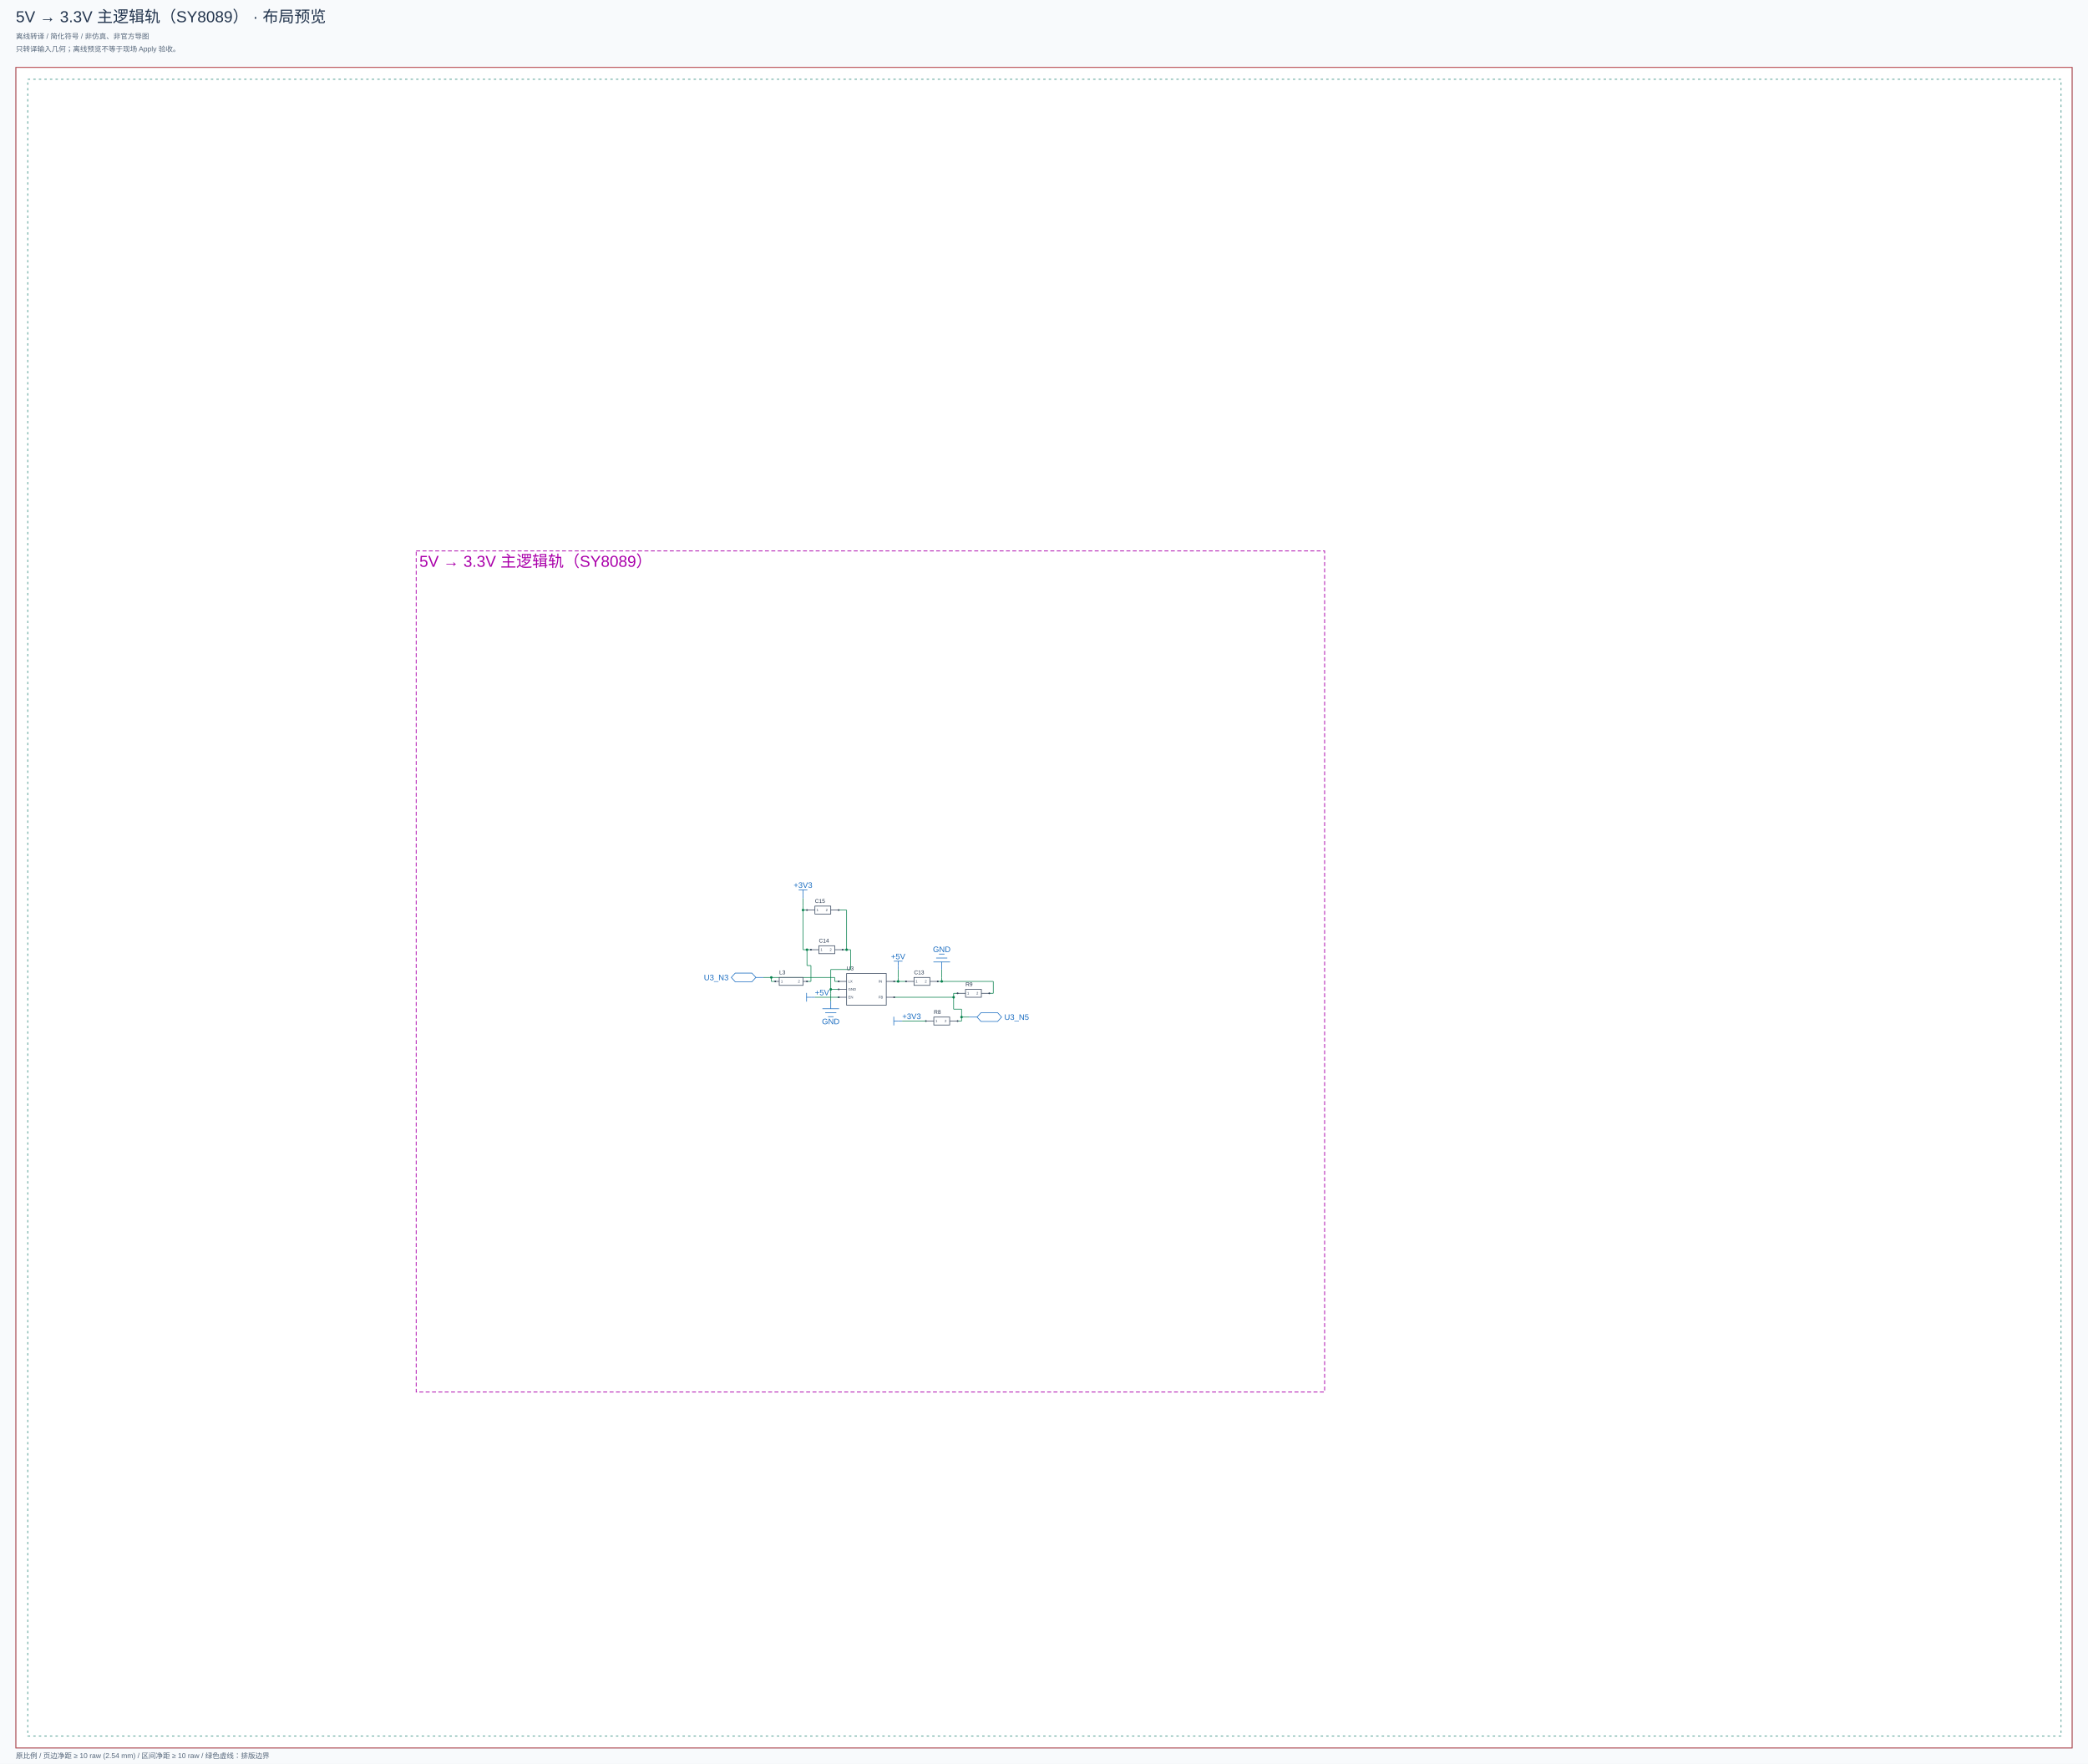
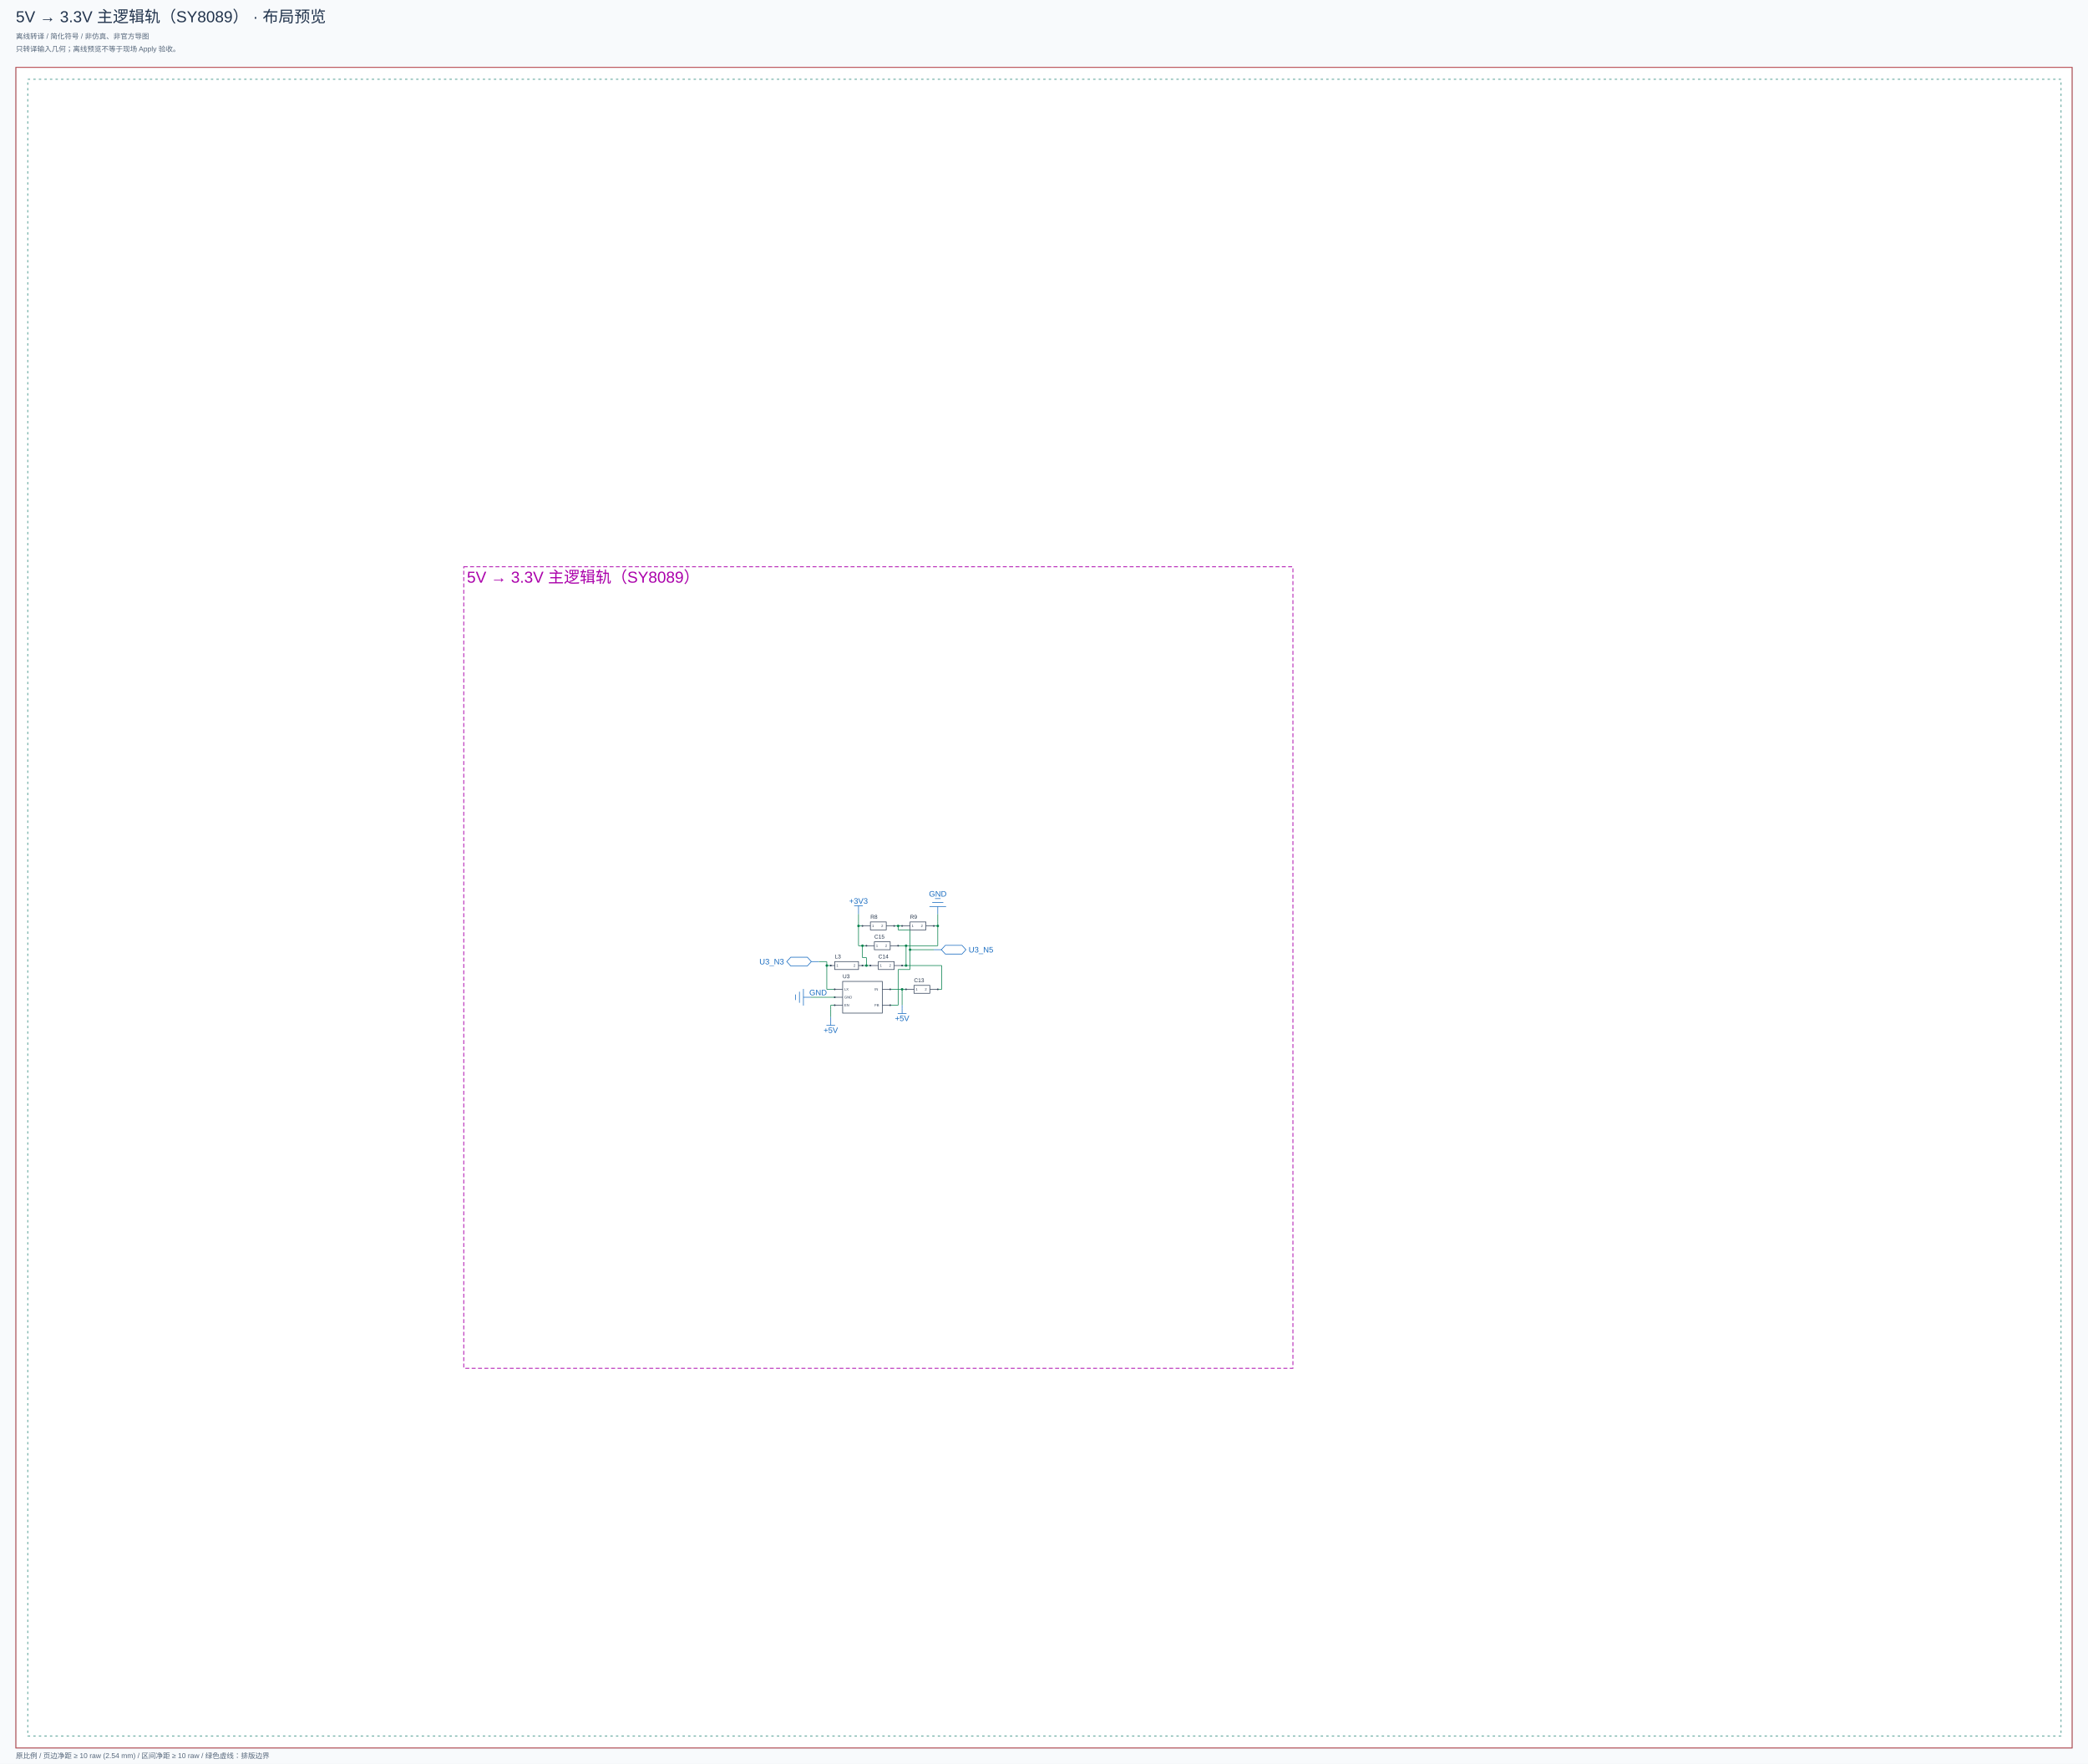
<svg xmlns="http://www.w3.org/2000/svg" width="5268" height="4450" viewBox="0 0 2634 2225">
  <rect width="100%" height="100%" fill="#f8fafc" />
  <g font-family="Arial,PingFang SC,sans-serif">
    <text x="20" y="28" font-size="20" fill="#22344d" text-anchor="start">5V → 3.3V 主逻辑轨（SY8089） · 布局预览</text>
    <text x="20" y="49" font-size="9" fill="#546579" text-anchor="start">离线转译 / 简化符号 / 非仿真、非官方导图</text>
    <text x="20" y="65" font-size="9" fill="#546579" text-anchor="start">只转译输入几何；离线预览不等于现场 Apply 验收。</text>
    <rect x="20" y="85" width="2594" height="2120" fill="white" stroke="#94a3b8" stroke-dasharray="" />
    <rect x="20" y="85" width="2594" height="2120" fill="none" stroke="#c74747" stroke-dasharray="" />
    <rect x="35" y="100" width="2565" height="2090" fill="none" stroke="#4a998e" stroke-dasharray="3 4" />
    <text x="20" y="2218" font-size="9" fill="#546579" text-anchor="start">原比例 / 页边净距 ≥ 10 raw (2.54 mm) / 区间净距 ≥ 10 raw / 绿色虚线：排版边界</text>
-     <rect x="525" y="695" width="1146" height="1061" fill="white" stroke="#aa00aa" stroke-dasharray="5 3" />
-     <text x="529" y="715" font-size="20" fill="#aa00aa" text-anchor="start">5V → 3.3V 主逻辑轨（SY8089）</text>
-     <path d="M1073 1198 L1073 1223" fill="none" stroke="#07814d" stroke-width="0.8" />
-     <path d="M1073 1223 L1048 1223" fill="none" stroke="#07814d" stroke-width="0.8" />
-     <path d="M1058 1148 L1068 1148" fill="none" stroke="#07814d" stroke-width="0.8" />
-     <path d="M1068 1148 L1068 1198" fill="none" stroke="#07814d" stroke-width="0.8" />
-     <path d="M1063 1198 L1068 1198" fill="none" stroke="#07814d" stroke-width="0.8" />
-     <path d="M1068 1198 L1073 1198" fill="none" stroke="#07814d" stroke-width="0.8" />
-     <path d="M1248 1253 L1253 1253" fill="none" stroke="#07814d" stroke-width="0.8" />
-     <path d="M1253 1253 L1253 1238" fill="none" stroke="#07814d" stroke-width="0.8" />
-     <path d="M1018 1198 L1018 1218" fill="none" stroke="#07814d" stroke-width="0.8" />
-     <path d="M1018 1218 L1023 1218" fill="none" stroke="#07814d" stroke-width="0.8" />
-     <path d="M1023 1218 L1023 1238" fill="none" stroke="#07814d" stroke-width="0.8" />
-     <path d="M1023 1238 L1018 1238" fill="none" stroke="#07814d" stroke-width="0.8" />
-     <path d="M1013 1198 L1018 1198" fill="none" stroke="#07814d" stroke-width="0.8" />
-     <path d="M1018 1198 L1023 1198" fill="none" stroke="#07814d" stroke-width="0.8" />
-     <path d="M1208 1253 L1203 1253" fill="none" stroke="#07814d" stroke-width="0.8" />
-     <path d="M1203 1253 L1203 1258" fill="none" stroke="#07814d" stroke-width="0.8" />
-     <path d="M1203 1258 L1203 1273" fill="none" stroke="#07814d" stroke-width="0.8" />
-     <path d="M1203 1273 L1213 1273" fill="none" stroke="#07814d" stroke-width="0.8" />
-     <path d="M1128 1258 L1203 1258" fill="none" stroke="#07814d" stroke-width="0.8" />
-     <path d="M973 1233 L1053 1233" fill="none" stroke="#07814d" stroke-width="0.8" />
-     <path d="M1053 1233 L1053 1238" fill="none" stroke="#07814d" stroke-width="0.8" />
-     <path d="M1053 1238 L1058 1238" fill="none" stroke="#07814d" stroke-width="0.8" />
-     <path d="M1048 1248 L1058 1248" fill="none" stroke="#07814d" stroke-width="0.8" />
-     <path d="M1048 1253 L1048 1248" fill="none" stroke="#07814d" stroke-width="0.8" />
-     <path d="M1048 1248 L1048 1223" fill="none" stroke="#07814d" stroke-width="0.8" />
-     <path d="M1183 1238 L1188 1238" fill="none" stroke="#07814d" stroke-width="0.8" />
-     <path d="M1188 1238 L1253 1238" fill="none" stroke="#07814d" stroke-width="0.8" />
-     <path d="M1188 1238 L1188 1233" fill="none" stroke="#07814d" stroke-width="0.8" />
-     <path d="M1128 1238 L1133 1238" fill="none" stroke="#07814d" stroke-width="0.8" />
-     <path d="M1133 1238 L1143 1238" fill="none" stroke="#07814d" stroke-width="0.8" />
-     <path d="M1133 1238 L1133 1233" fill="none" stroke="#07814d" stroke-width="0.8" />
-     <path d="M1013 1148 L1018 1148" fill="none" stroke="#07814d" stroke-width="0.8" />
-     <path d="M1013 1198 L1013 1148" fill="none" stroke="#07814d" stroke-width="0.8" />
-     <path d="M1013 1148 L1013 1143" fill="none" stroke="#07814d" stroke-width="0.8" />
-     <path d="M1208 1288 L1213 1288" fill="none" stroke="#07814d" stroke-width="0.8" />
-     <path d="M1213 1288 L1213 1273" fill="none" stroke="#07814d" stroke-width="0.8" />
-     <path d="M973 1238 L978 1238" fill="none" stroke="#07814d" stroke-width="0.8" />
-     <path d="M973 1238 L973 1233" fill="none" stroke="#07814d" stroke-width="0.8" />
-     <rect x="1068" y="1228" width="50" height="40" fill="white" stroke="#34445b" stroke-width="0.8" />
-     <text x="1068" y="1224" font-size="7" fill="#24344a" text-anchor="start">U3</text>
-     <text x="1068" y="1277" font-size="5" fill="#546579" text-anchor="start" />
-     <path d="M1068 1258 L1058 1258" fill="none" stroke="#34445b" stroke-width="0.8" />
-     <text x="1070" y="1259.5" font-size="4.5" fill="#34445b" text-anchor="start">EN</text>
-     <circle cx="1058" cy="1258" r="1.1" fill="#34445b" />
-     <path d="M1118 1258 L1128 1258" fill="none" stroke="#34445b" stroke-width="0.8" />
-     <text x="1108.25" y="1259.5" font-size="4.5" fill="#34445b" text-anchor="start">FB</text>
-     <circle cx="1128" cy="1258" r="1.1" fill="#34445b" />
-     <path d="M1068 1248 L1058 1248" fill="none" stroke="#34445b" stroke-width="0.8" />
-     <text x="1070" y="1249.5" font-size="4.5" fill="#34445b" text-anchor="start">GND</text>
-     <circle cx="1058" cy="1248" r="1.1" fill="#34445b" />
-     <path d="M1118 1238 L1128 1238" fill="none" stroke="#34445b" stroke-width="0.8" />
-     <text x="1108.25" y="1239.5" font-size="4.5" fill="#34445b" text-anchor="start">IN</text>
-     <circle cx="1128" cy="1238" r="1.1" fill="#34445b" />
-     <path d="M1068 1238 L1058 1238" fill="none" stroke="#34445b" stroke-width="0.8" />
-     <text x="1070" y="1239.5" font-size="4.5" fill="#34445b" text-anchor="start">LX</text>
-     <circle cx="1058" cy="1238" r="1.1" fill="#34445b" />
-     <rect x="1153" y="1233" width="20" height="10" fill="white" stroke="#34445b" stroke-width="0.8" />
-     <text x="1153" y="1229" font-size="7" fill="#24344a" text-anchor="start">C13</text>
-     <text x="1153" y="1252" font-size="5" fill="#546579" text-anchor="start" />
-     <path d="M1153 1238 L1143 1238" fill="none" stroke="#34445b" stroke-width="0.8" />
-     <text x="1155" y="1239.5" font-size="4.5" fill="#34445b" text-anchor="start">1</text>
-     <circle cx="1143" cy="1238" r="1.1" fill="#34445b" />
-     <path d="M1173 1238 L1183 1238" fill="none" stroke="#34445b" stroke-width="0.8" />
-     <text x="1166.625" y="1239.5" font-size="4.5" fill="#34445b" text-anchor="start">2</text>
-     <circle cx="1183" cy="1238" r="1.1" fill="#34445b" />
-     <rect x="983" y="1233" width="30" height="10" fill="white" stroke="#34445b" stroke-width="0.8" />
-     <text x="983" y="1229" font-size="7" fill="#24344a" text-anchor="start">L3</text>
-     <text x="983" y="1252" font-size="5" fill="#546579" text-anchor="start" />
-     <path d="M983 1238 L978 1238" fill="none" stroke="#34445b" stroke-width="0.8" />
-     <text x="985" y="1239.5" font-size="4.5" fill="#34445b" text-anchor="start">1</text>
-     <circle cx="978" cy="1238" r="1.1" fill="#34445b" />
-     <path d="M1013 1238 L1018 1238" fill="none" stroke="#34445b" stroke-width="0.8" />
-     <text x="1006.625" y="1239.5" font-size="4.5" fill="#34445b" text-anchor="start">2</text>
-     <circle cx="1018" cy="1238" r="1.1" fill="#34445b" />
-     <rect x="1033" y="1193" width="20" height="10" fill="white" stroke="#34445b" stroke-width="0.8" />
-     <text x="1033" y="1189" font-size="7" fill="#24344a" text-anchor="start">C14</text>
-     <text x="1033" y="1212" font-size="5" fill="#546579" text-anchor="start" />
-     <path d="M1033 1198 L1023 1198" fill="none" stroke="#34445b" stroke-width="0.8" />
-     <text x="1035" y="1199.5" font-size="4.5" fill="#34445b" text-anchor="start">1</text>
-     <circle cx="1023" cy="1198" r="1.1" fill="#34445b" />
-     <path d="M1053 1198 L1063 1198" fill="none" stroke="#34445b" stroke-width="0.8" />
-     <text x="1046.625" y="1199.5" font-size="4.5" fill="#34445b" text-anchor="start">2</text>
-     <circle cx="1063" cy="1198" r="1.1" fill="#34445b" />
-     <rect x="1028" y="1143" width="20" height="10" fill="white" stroke="#34445b" stroke-width="0.8" />
-     <text x="1028" y="1139" font-size="7" fill="#24344a" text-anchor="start">C15</text>
-     <text x="1028" y="1162" font-size="5" fill="#546579" text-anchor="start" />
-     <path d="M1028 1148 L1018 1148" fill="none" stroke="#34445b" stroke-width="0.8" />
-     <text x="1030" y="1149.5" font-size="4.5" fill="#34445b" text-anchor="start">1</text>
-     <circle cx="1018" cy="1148" r="1.1" fill="#34445b" />
-     <path d="M1048 1148 L1058 1148" fill="none" stroke="#34445b" stroke-width="0.8" />
-     <text x="1041.625" y="1149.5" font-size="4.5" fill="#34445b" text-anchor="start">2</text>
-     <circle cx="1058" cy="1148" r="1.1" fill="#34445b" />
-     <rect x="1178" y="1283" width="20" height="10" fill="white" stroke="#34445b" stroke-width="0.8" />
-     <text x="1178" y="1279" font-size="7" fill="#24344a" text-anchor="start">R8</text>
-     <text x="1178" y="1302" font-size="5" fill="#546579" text-anchor="start" />
-     <path d="M1178 1288 L1168 1288" fill="none" stroke="#34445b" stroke-width="0.8" />
-     <text x="1180" y="1289.5" font-size="4.5" fill="#34445b" text-anchor="start">1</text>
-     <circle cx="1168" cy="1288" r="1.1" fill="#34445b" />
-     <path d="M1198 1288 L1208 1288" fill="none" stroke="#34445b" stroke-width="0.8" />
-     <text x="1191.625" y="1289.5" font-size="4.5" fill="#34445b" text-anchor="start">2</text>
-     <circle cx="1208" cy="1288" r="1.1" fill="#34445b" />
-     <rect x="1218" y="1248" width="20" height="10" fill="white" stroke="#34445b" stroke-width="0.8" />
-     <text x="1218" y="1244" font-size="7" fill="#24344a" text-anchor="start">R9</text>
-     <text x="1218" y="1267" font-size="5" fill="#546579" text-anchor="start" />
-     <path d="M1218 1253 L1208 1253" fill="none" stroke="#34445b" stroke-width="0.8" />
-     <text x="1220" y="1254.5" font-size="4.5" fill="#34445b" text-anchor="start">1</text>
-     <circle cx="1208" cy="1253" r="1.1" fill="#34445b" />
-     <path d="M1238 1253 L1248 1253" fill="none" stroke="#34445b" stroke-width="0.8" />
-     <text x="1231.625" y="1254.5" font-size="4.5" fill="#34445b" text-anchor="start">2</text>
-     <circle cx="1248" cy="1253" r="1.1" fill="#34445b" />
-     <path d="M1048 1253 L1048 1263" fill="none" stroke="#07814d" stroke-width="0.8" />
-     <path d="M1048 1263 L1048 1272.5" fill="none" stroke="#176bc0" stroke-width="0.8" />
-     <path d="M1037.5 1272.5 L1058.5 1272.5" fill="none" stroke="#176bc0" stroke-width="0.8" />
-     <path d="M1041 1277.5 L1055 1277.5" fill="none" stroke="#176bc0" stroke-width="0.8" />
-     <path d="M1044.5 1282.5 L1051.5 1282.5" fill="none" stroke="#176bc0" stroke-width="0.8" />
-     <text class="marker-name" transform="translate(1048 1288.5) rotate(0)" y="3.5" text-anchor="middle" font-size="10" textLength="16" lengthAdjust="spacingAndGlyphs" fill="#176bc0">GND</text>
-     <path d="M1188 1233 L1188 1223" fill="none" stroke="#07814d" stroke-width="0.8" />
-     <path d="M1188 1223 L1188 1213.5" fill="none" stroke="#176bc0" stroke-width="0.8" />
-     <path d="M1198.5 1213.5 L1177.5 1213.5" fill="none" stroke="#176bc0" stroke-width="0.8" />
-     <path d="M1195 1208.5 L1181 1208.5" fill="none" stroke="#176bc0" stroke-width="0.8" />
-     <path d="M1191.5 1203.5 L1184.5 1203.5" fill="none" stroke="#176bc0" stroke-width="0.8" />
-     <text class="marker-name" transform="translate(1188 1197.5) rotate(0)" y="3.5" text-anchor="middle" font-size="10" textLength="16" lengthAdjust="spacingAndGlyphs" fill="#176bc0">GND</text>
-     <path d="M1058 1258 L1028 1258" fill="none" stroke="#07814d" stroke-width="0.8" />
-     <path d="M1028 1258 L1023.5 1258" fill="none" stroke="#176bc0" stroke-width="0.8" />
-     <path d="M1023.5 1258 L1017.5 1258" fill="none" stroke="#176bc0" stroke-width="0.8" />
-     <path d="M1017.5 1252.5 L1017.5 1263.5" fill="none" stroke="#176bc0" stroke-width="0.8" />
-     <text class="marker-name" transform="translate(1037 1252) rotate(0)" y="3.5" text-anchor="middle" font-size="10" textLength="16" lengthAdjust="spacingAndGlyphs" fill="#176bc0">+5V</text>
-     <path d="M1133 1233 L1133 1223" fill="none" stroke="#07814d" stroke-width="0.8" />
-     <path d="M1133 1223 L1133 1218.5" fill="none" stroke="#176bc0" stroke-width="0.8" />
-     <path d="M1133 1218.5 L1133 1212.5" fill="none" stroke="#176bc0" stroke-width="0.8" />
-     <path d="M1138.5 1212.5 L1127.5 1212.5" fill="none" stroke="#176bc0" stroke-width="0.8" />
-     <text class="marker-name" transform="translate(1133 1206.5) rotate(0)" y="3.5" text-anchor="middle" font-size="10" textLength="16" lengthAdjust="spacingAndGlyphs" fill="#176bc0">+5V</text>
-     <path d="M1013 1143 L1013 1133" fill="none" stroke="#07814d" stroke-width="0.8" />
-     <path d="M1013 1133 L1013 1128.5" fill="none" stroke="#176bc0" stroke-width="0.8" />
-     <path d="M1013 1128.5 L1013 1122.5" fill="none" stroke="#176bc0" stroke-width="0.8" />
-     <path d="M1018.5 1122.5 L1007.5 1122.5" fill="none" stroke="#176bc0" stroke-width="0.8" />
-     <text class="marker-name" transform="translate(1013 1116.5) rotate(0)" y="3.5" text-anchor="middle" font-size="10" textLength="22" lengthAdjust="spacingAndGlyphs" fill="#176bc0">+3V3</text>
-     <path d="M1168 1288 L1138 1288" fill="none" stroke="#07814d" stroke-width="0.8" />
-     <path d="M1138 1288 L1133.5 1288" fill="none" stroke="#176bc0" stroke-width="0.8" />
-     <path d="M1133.5 1288 L1127.5 1288" fill="none" stroke="#176bc0" stroke-width="0.8" />
-     <path d="M1127.5 1282.5 L1127.5 1293.5" fill="none" stroke="#176bc0" stroke-width="0.8" />
-     <text class="marker-name" transform="translate(1150 1282) rotate(0)" y="3.5" text-anchor="middle" font-size="10" textLength="22" lengthAdjust="spacingAndGlyphs" fill="#176bc0">+3V3</text>
-     <path d="M1213 1283 L1223 1283" fill="none" stroke="#07814d" stroke-width="0.8" />
-     <path d="M1223 1283 L1232.5 1283" fill="none" stroke="#176bc0" stroke-width="0.8" />
-     <polygon class="net-port" points="1232.5,1283 1237.5,1277.5 1258.5,1277.5 1263.5,1283 1258.5,1288.5 1237.5,1288.5 " fill="none" stroke="#176bc0" stroke-width="0.8" />
-     <text class="marker-name" transform="translate(1282.5 1283) rotate(0)" y="3.5" text-anchor="middle" font-size="10" textLength="36" lengthAdjust="spacingAndGlyphs" fill="#176bc0">U3_N5</text>
-     <path d="M973 1233 L963 1233" fill="none" stroke="#07814d" stroke-width="0.8" />
-     <path d="M963 1233 L953.5 1233" fill="none" stroke="#176bc0" stroke-width="0.8" />
-     <polygon class="net-port" points="953.5,1233 948.5,1238.5 927.5,1238.5 922.5,1233 927.5,1227.5 948.5,1227.5 " fill="none" stroke="#176bc0" stroke-width="0.8" />
-     <text class="marker-name" transform="translate(903.5 1233) rotate(0)" y="3.5" text-anchor="middle" font-size="10" textLength="36" lengthAdjust="spacingAndGlyphs" fill="#176bc0">U3_N3</text>
-     <circle class="junction" cx="973" cy="1233" r="1.6" fill="#07814d" />
-     <circle class="junction" cx="1013" cy="1148" r="1.6" fill="#07814d" />
-     <circle class="junction" cx="1018" cy="1198" r="1.6" fill="#07814d" />
-     <circle class="junction" cx="1048" cy="1248" r="1.6" fill="#07814d" />
-     <circle class="junction" cx="1068" cy="1198" r="1.6" fill="#07814d" />
-     <circle class="junction" cx="1133" cy="1238" r="1.6" fill="#07814d" />
-     <circle class="junction" cx="1188" cy="1238" r="1.6" fill="#07814d" />
-     <circle class="junction" cx="1203" cy="1258" r="1.6" fill="#07814d" />
-     <circle class="junction" cx="1213" cy="1283" r="1.6" fill="#07814d" />
+     <rect x="585" y="715" width="1046" height="1011" fill="white" stroke="#aa00aa" stroke-dasharray="5 3" />
+     <text x="589" y="735" font-size="20" fill="#aa00aa" text-anchor="start">5V → 3.3V 主逻辑轨（SY8089）</text>
+     <path d="M1143 1193 L1143 1218" fill="none" stroke="#07814d" stroke-width="0.8" />
+     <path d="M1133 1193 L1143 1193" fill="none" stroke="#07814d" stroke-width="0.8" />
+     <path d="M1143 1193 L1183 1193" fill="none" stroke="#07814d" stroke-width="0.8" />
+     <path d="M1138 1218 L1143 1218" fill="none" stroke="#07814d" stroke-width="0.8" />
+     <path d="M1143 1218 L1188 1218" fill="none" stroke="#07814d" stroke-width="0.8" />
+     <path d="M1188 1218 L1188 1248" fill="none" stroke="#07814d" stroke-width="0.8" />
+     <path d="M1188 1248 L1183 1248" fill="none" stroke="#07814d" stroke-width="0.8" />
+     <path d="M1088 1193 L1088 1208" fill="none" stroke="#07814d" stroke-width="0.8" />
+     <path d="M1088 1208 L1093 1208" fill="none" stroke="#07814d" stroke-width="0.8" />
+     <path d="M1093 1208 L1093 1218" fill="none" stroke="#07814d" stroke-width="0.8" />
+     <path d="M1088 1218 L1093 1218" fill="none" stroke="#07814d" stroke-width="0.8" />
+     <path d="M1093 1218 L1098 1218" fill="none" stroke="#07814d" stroke-width="0.8" />
+     <path d="M1083 1193 L1088 1193" fill="none" stroke="#07814d" stroke-width="0.8" />
+     <path d="M1088 1193 L1093 1193" fill="none" stroke="#07814d" stroke-width="0.8" />
+     <path d="M1138 1168 L1133 1168" fill="none" stroke="#07814d" stroke-width="0.8" />
+     <path d="M1133 1168 L1128 1168" fill="none" stroke="#07814d" stroke-width="0.8" />
+     <path d="M1123 1268 L1133 1268" fill="none" stroke="#07814d" stroke-width="0.8" />
+     <path d="M1133 1268 L1133 1223" fill="none" stroke="#07814d" stroke-width="0.8" />
+     <path d="M1133 1223 L1148 1223" fill="none" stroke="#07814d" stroke-width="0.8" />
+     <path d="M1148 1223 L1148 1173" fill="none" stroke="#07814d" stroke-width="0.8" />
+     <path d="M1148 1173 L1133 1173" fill="none" stroke="#07814d" stroke-width="0.8" />
+     <path d="M1133 1173 L1133 1168" fill="none" stroke="#07814d" stroke-width="0.8" />
+     <path d="M1043 1248 L1053 1248" fill="none" stroke="#07814d" stroke-width="0.8" />
+     <path d="M1178 1168 L1183 1168" fill="none" stroke="#07814d" stroke-width="0.8" />
+     <path d="M1183 1193 L1183 1168" fill="none" stroke="#07814d" stroke-width="0.8" />
+     <path d="M1183 1168 L1183 1163" fill="none" stroke="#07814d" stroke-width="0.8" />
+     <path d="M1053 1268 L1048 1268" fill="none" stroke="#07814d" stroke-width="0.8" />
+     <path d="M1048 1268 L1048 1273" fill="none" stroke="#07814d" stroke-width="0.8" />
+     <path d="M1123 1248 L1138 1248" fill="none" stroke="#07814d" stroke-width="0.8" />
+     <path d="M1138 1248 L1143 1248" fill="none" stroke="#07814d" stroke-width="0.8" />
+     <path d="M1138 1248 L1138 1253" fill="none" stroke="#07814d" stroke-width="0.8" />
+     <path d="M1083 1168 L1088 1168" fill="none" stroke="#07814d" stroke-width="0.8" />
+     <path d="M1083 1193 L1083 1168" fill="none" stroke="#07814d" stroke-width="0.8" />
+     <path d="M1083 1168 L1083 1163" fill="none" stroke="#07814d" stroke-width="0.8" />
+     <path d="M1043 1218 L1048 1218" fill="none" stroke="#07814d" stroke-width="0.8" />
+     <path d="M1043 1248 L1043 1218" fill="none" stroke="#07814d" stroke-width="0.8" />
+     <path d="M1043 1218 L1043 1213" fill="none" stroke="#07814d" stroke-width="0.8" />
+     <rect x="1063" y="1238" width="50" height="40" fill="white" stroke="#34445b" stroke-width="0.8" />
+     <text x="1063" y="1234" font-size="7" fill="#24344a" text-anchor="start">U3</text>
+     <text x="1063" y="1287" font-size="5" fill="#546579" text-anchor="start" />
+     <path d="M1063 1268 L1053 1268" fill="none" stroke="#34445b" stroke-width="0.8" />
+     <text x="1065" y="1269.5" font-size="4.5" fill="#34445b" text-anchor="start">EN</text>
+     <circle cx="1053" cy="1268" r="1.1" fill="#34445b" />
+     <path d="M1113 1268 L1123 1268" fill="none" stroke="#34445b" stroke-width="0.8" />
+     <text x="1103.25" y="1269.5" font-size="4.5" fill="#34445b" text-anchor="start">FB</text>
+     <circle cx="1123" cy="1268" r="1.1" fill="#34445b" />
+     <path d="M1063 1258 L1053 1258" fill="none" stroke="#34445b" stroke-width="0.8" />
+     <text x="1065" y="1259.5" font-size="4.5" fill="#34445b" text-anchor="start">GND</text>
+     <circle cx="1053" cy="1258" r="1.1" fill="#34445b" />
+     <path d="M1113 1248 L1123 1248" fill="none" stroke="#34445b" stroke-width="0.8" />
+     <text x="1103.25" y="1249.5" font-size="4.5" fill="#34445b" text-anchor="start">IN</text>
+     <circle cx="1123" cy="1248" r="1.1" fill="#34445b" />
+     <path d="M1063 1248 L1053 1248" fill="none" stroke="#34445b" stroke-width="0.8" />
+     <text x="1065" y="1249.5" font-size="4.5" fill="#34445b" text-anchor="start">LX</text>
+     <circle cx="1053" cy="1248" r="1.1" fill="#34445b" />
+     <rect x="1153" y="1243" width="20" height="10" fill="white" stroke="#34445b" stroke-width="0.8" />
+     <text x="1153" y="1239" font-size="7" fill="#24344a" text-anchor="start">C13</text>
+     <text x="1153" y="1262" font-size="5" fill="#546579" text-anchor="start" />
+     <path d="M1153 1248 L1143 1248" fill="none" stroke="#34445b" stroke-width="0.8" />
+     <text x="1155" y="1249.5" font-size="4.5" fill="#34445b" text-anchor="start">1</text>
+     <circle cx="1143" cy="1248" r="1.1" fill="#34445b" />
+     <path d="M1173 1248 L1183 1248" fill="none" stroke="#34445b" stroke-width="0.8" />
+     <text x="1166.625" y="1249.5" font-size="4.5" fill="#34445b" text-anchor="start">2</text>
+     <circle cx="1183" cy="1248" r="1.1" fill="#34445b" />
+     <rect x="1053" y="1213" width="30" height="10" fill="white" stroke="#34445b" stroke-width="0.8" />
+     <text x="1053" y="1209" font-size="7" fill="#24344a" text-anchor="start">L3</text>
+     <text x="1053" y="1232" font-size="5" fill="#546579" text-anchor="start" />
+     <path d="M1053 1218 L1048 1218" fill="none" stroke="#34445b" stroke-width="0.8" />
+     <text x="1055" y="1219.5" font-size="4.5" fill="#34445b" text-anchor="start">1</text>
+     <circle cx="1048" cy="1218" r="1.1" fill="#34445b" />
+     <path d="M1083 1218 L1088 1218" fill="none" stroke="#34445b" stroke-width="0.8" />
+     <text x="1076.625" y="1219.5" font-size="4.5" fill="#34445b" text-anchor="start">2</text>
+     <circle cx="1088" cy="1218" r="1.1" fill="#34445b" />
+     <rect x="1108" y="1213" width="20" height="10" fill="white" stroke="#34445b" stroke-width="0.8" />
+     <text x="1108" y="1209" font-size="7" fill="#24344a" text-anchor="start">C14</text>
+     <text x="1108" y="1232" font-size="5" fill="#546579" text-anchor="start" />
+     <path d="M1108 1218 L1098 1218" fill="none" stroke="#34445b" stroke-width="0.8" />
+     <text x="1110" y="1219.5" font-size="4.5" fill="#34445b" text-anchor="start">1</text>
+     <circle cx="1098" cy="1218" r="1.1" fill="#34445b" />
+     <path d="M1128 1218 L1138 1218" fill="none" stroke="#34445b" stroke-width="0.8" />
+     <text x="1121.625" y="1219.5" font-size="4.5" fill="#34445b" text-anchor="start">2</text>
+     <circle cx="1138" cy="1218" r="1.1" fill="#34445b" />
+     <rect x="1103" y="1188" width="20" height="10" fill="white" stroke="#34445b" stroke-width="0.8" />
+     <text x="1103" y="1184" font-size="7" fill="#24344a" text-anchor="start">C15</text>
+     <text x="1103" y="1207" font-size="5" fill="#546579" text-anchor="start" />
+     <path d="M1103 1193 L1093 1193" fill="none" stroke="#34445b" stroke-width="0.8" />
+     <text x="1105" y="1194.5" font-size="4.5" fill="#34445b" text-anchor="start">1</text>
+     <circle cx="1093" cy="1193" r="1.1" fill="#34445b" />
+     <path d="M1123 1193 L1133 1193" fill="none" stroke="#34445b" stroke-width="0.8" />
+     <text x="1116.625" y="1194.5" font-size="4.5" fill="#34445b" text-anchor="start">2</text>
+     <circle cx="1133" cy="1193" r="1.1" fill="#34445b" />
+     <rect x="1098" y="1163" width="20" height="10" fill="white" stroke="#34445b" stroke-width="0.8" />
+     <text x="1098" y="1159" font-size="7" fill="#24344a" text-anchor="start">R8</text>
+     <text x="1098" y="1182" font-size="5" fill="#546579" text-anchor="start" />
+     <path d="M1098 1168 L1088 1168" fill="none" stroke="#34445b" stroke-width="0.8" />
+     <text x="1100" y="1169.5" font-size="4.5" fill="#34445b" text-anchor="start">1</text>
+     <circle cx="1088" cy="1168" r="1.1" fill="#34445b" />
+     <path d="M1118 1168 L1128 1168" fill="none" stroke="#34445b" stroke-width="0.8" />
+     <text x="1111.625" y="1169.5" font-size="4.5" fill="#34445b" text-anchor="start">2</text>
+     <circle cx="1128" cy="1168" r="1.1" fill="#34445b" />
+     <rect x="1148" y="1163" width="20" height="10" fill="white" stroke="#34445b" stroke-width="0.8" />
+     <text x="1148" y="1159" font-size="7" fill="#24344a" text-anchor="start">R9</text>
+     <text x="1148" y="1182" font-size="5" fill="#546579" text-anchor="start" />
+     <path d="M1148 1168 L1138 1168" fill="none" stroke="#34445b" stroke-width="0.8" />
+     <text x="1150" y="1169.5" font-size="4.5" fill="#34445b" text-anchor="start">1</text>
+     <circle cx="1138" cy="1168" r="1.1" fill="#34445b" />
+     <path d="M1168 1168 L1178 1168" fill="none" stroke="#34445b" stroke-width="0.8" />
+     <text x="1161.625" y="1169.5" font-size="4.5" fill="#34445b" text-anchor="start">2</text>
+     <circle cx="1178" cy="1168" r="1.1" fill="#34445b" />
+     <path d="M1053 1258 L1023 1258" fill="none" stroke="#07814d" stroke-width="0.8" />
+     <path d="M1023 1258 L1013.5 1258" fill="none" stroke="#176bc0" stroke-width="0.8" />
+     <path d="M1013.5 1247.5 L1013.5 1268.5" fill="none" stroke="#176bc0" stroke-width="0.8" />
+     <path d="M1008.5 1251 L1008.5 1265" fill="none" stroke="#176bc0" stroke-width="0.8" />
+     <path d="M1003.5 1254.5 L1003.5 1261.5" fill="none" stroke="#176bc0" stroke-width="0.8" />
+     <text class="marker-name" transform="translate(1032 1252) rotate(0)" y="3.5" text-anchor="middle" font-size="10" textLength="16" lengthAdjust="spacingAndGlyphs" fill="#176bc0">GND</text>
+     <path d="M1183 1163 L1183 1153" fill="none" stroke="#07814d" stroke-width="0.8" />
+     <path d="M1183 1153 L1183 1143.5" fill="none" stroke="#176bc0" stroke-width="0.8" />
+     <path d="M1193.5 1143.5 L1172.5 1143.5" fill="none" stroke="#176bc0" stroke-width="0.8" />
+     <path d="M1190 1138.5 L1176 1138.5" fill="none" stroke="#176bc0" stroke-width="0.8" />
+     <path d="M1186.5 1133.5 L1179.5 1133.5" fill="none" stroke="#176bc0" stroke-width="0.8" />
+     <text class="marker-name" transform="translate(1183 1127.5) rotate(0)" y="3.5" text-anchor="middle" font-size="10" textLength="16" lengthAdjust="spacingAndGlyphs" fill="#176bc0">GND</text>
+     <path d="M1048 1273 L1048 1283" fill="none" stroke="#07814d" stroke-width="0.8" />
+     <path d="M1048 1283 L1048 1287.5" fill="none" stroke="#176bc0" stroke-width="0.8" />
+     <path d="M1048 1287.5 L1048 1293.5" fill="none" stroke="#176bc0" stroke-width="0.8" />
+     <path d="M1042.5 1293.5 L1053.5 1293.5" fill="none" stroke="#176bc0" stroke-width="0.8" />
+     <text class="marker-name" transform="translate(1048 1299.5) rotate(0)" y="3.5" text-anchor="middle" font-size="10" textLength="16" lengthAdjust="spacingAndGlyphs" fill="#176bc0">+5V</text>
+     <path d="M1138 1253 L1138 1268" fill="none" stroke="#07814d" stroke-width="0.8" />
+     <path d="M1138 1268 L1138 1272.5" fill="none" stroke="#176bc0" stroke-width="0.8" />
+     <path d="M1138 1272.5 L1138 1278.5" fill="none" stroke="#176bc0" stroke-width="0.8" />
+     <path d="M1132.5 1278.5 L1143.5 1278.5" fill="none" stroke="#176bc0" stroke-width="0.8" />
+     <text class="marker-name" transform="translate(1138 1284.5) rotate(0)" y="3.5" text-anchor="middle" font-size="10" textLength="16" lengthAdjust="spacingAndGlyphs" fill="#176bc0">+5V</text>
+     <path d="M1083 1163 L1083 1153" fill="none" stroke="#07814d" stroke-width="0.8" />
+     <path d="M1083 1153 L1083 1148.5" fill="none" stroke="#176bc0" stroke-width="0.8" />
+     <path d="M1083 1148.5 L1083 1142.5" fill="none" stroke="#176bc0" stroke-width="0.8" />
+     <path d="M1088.5 1142.5 L1077.5 1142.5" fill="none" stroke="#176bc0" stroke-width="0.8" />
+     <text class="marker-name" transform="translate(1083 1136.5) rotate(0)" y="3.5" text-anchor="middle" font-size="10" textLength="22" lengthAdjust="spacingAndGlyphs" fill="#176bc0">+3V3</text>
+     <path d="M1148 1198 L1178 1198" fill="none" stroke="#07814d" stroke-width="0.8" />
+     <path d="M1178 1198 L1187.5 1198" fill="none" stroke="#176bc0" stroke-width="0.8" />
+     <polygon class="net-port" points="1187.5,1198 1192.5,1192.5 1213.5,1192.5 1218.5,1198 1213.5,1203.5 1192.5,1203.5 " fill="none" stroke="#176bc0" stroke-width="0.8" />
+     <text class="marker-name" transform="translate(1237.5 1198) rotate(0)" y="3.5" text-anchor="middle" font-size="10" textLength="36" lengthAdjust="spacingAndGlyphs" fill="#176bc0">U3_N5</text>
+     <path d="M1043 1213 L1033 1213" fill="none" stroke="#07814d" stroke-width="0.8" />
+     <path d="M1033 1213 L1023.5 1213" fill="none" stroke="#176bc0" stroke-width="0.8" />
+     <polygon class="net-port" points="1023.5,1213 1018.5,1218.5 997.5,1218.5 992.5,1213 997.5,1207.5 1018.5,1207.5 " fill="none" stroke="#176bc0" stroke-width="0.8" />
+     <text class="marker-name" transform="translate(973.5 1213) rotate(0)" y="3.5" text-anchor="middle" font-size="10" textLength="36" lengthAdjust="spacingAndGlyphs" fill="#176bc0">U3_N3</text>
+     <circle class="junction" cx="1043" cy="1218" r="1.6" fill="#07814d" />
+     <circle class="junction" cx="1083" cy="1168" r="1.6" fill="#07814d" />
+     <circle class="junction" cx="1088" cy="1193" r="1.6" fill="#07814d" />
+     <circle class="junction" cx="1093" cy="1218" r="1.6" fill="#07814d" />
+     <circle class="junction" cx="1133" cy="1168" r="1.6" fill="#07814d" />
+     <circle class="junction" cx="1138" cy="1248" r="1.6" fill="#07814d" />
+     <circle class="junction" cx="1143" cy="1218" r="1.6" fill="#07814d" />
+     <circle class="junction" cx="1143" cy="1193" r="1.6" fill="#07814d" />
+     <circle class="junction" cx="1148" cy="1198" r="1.6" fill="#07814d" />
+     <circle class="junction" cx="1183" cy="1168" r="1.6" fill="#07814d" />
  </g>
</svg>
